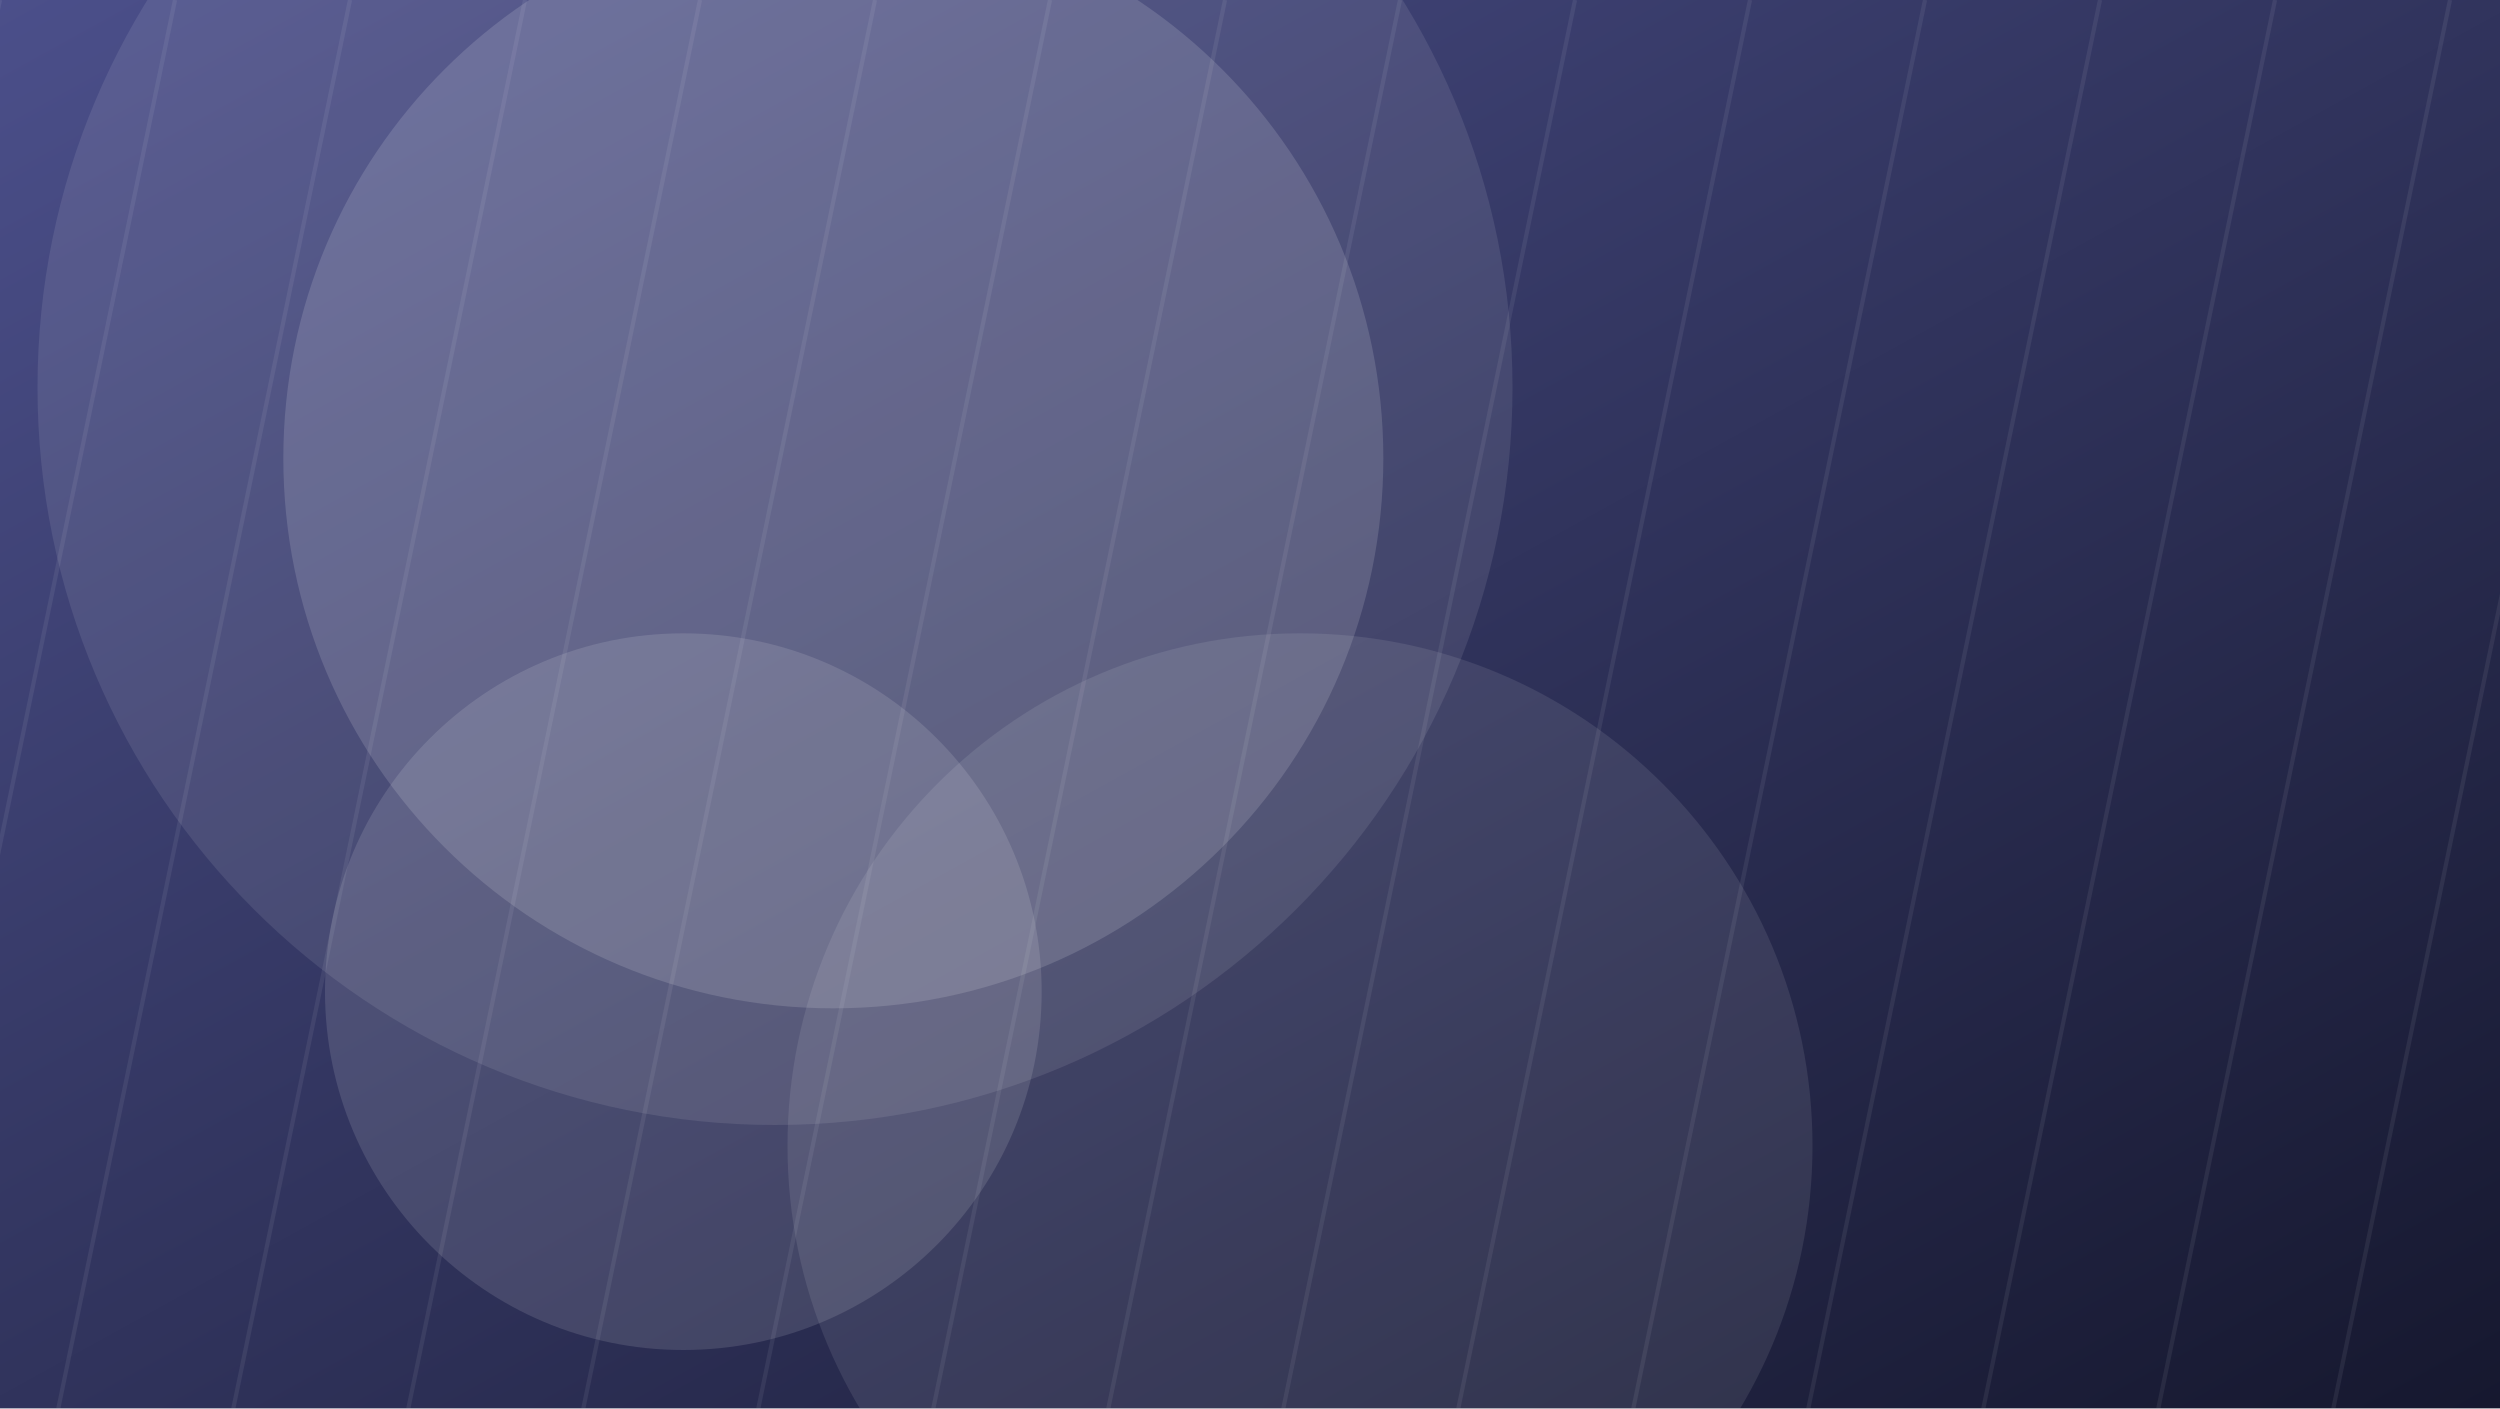
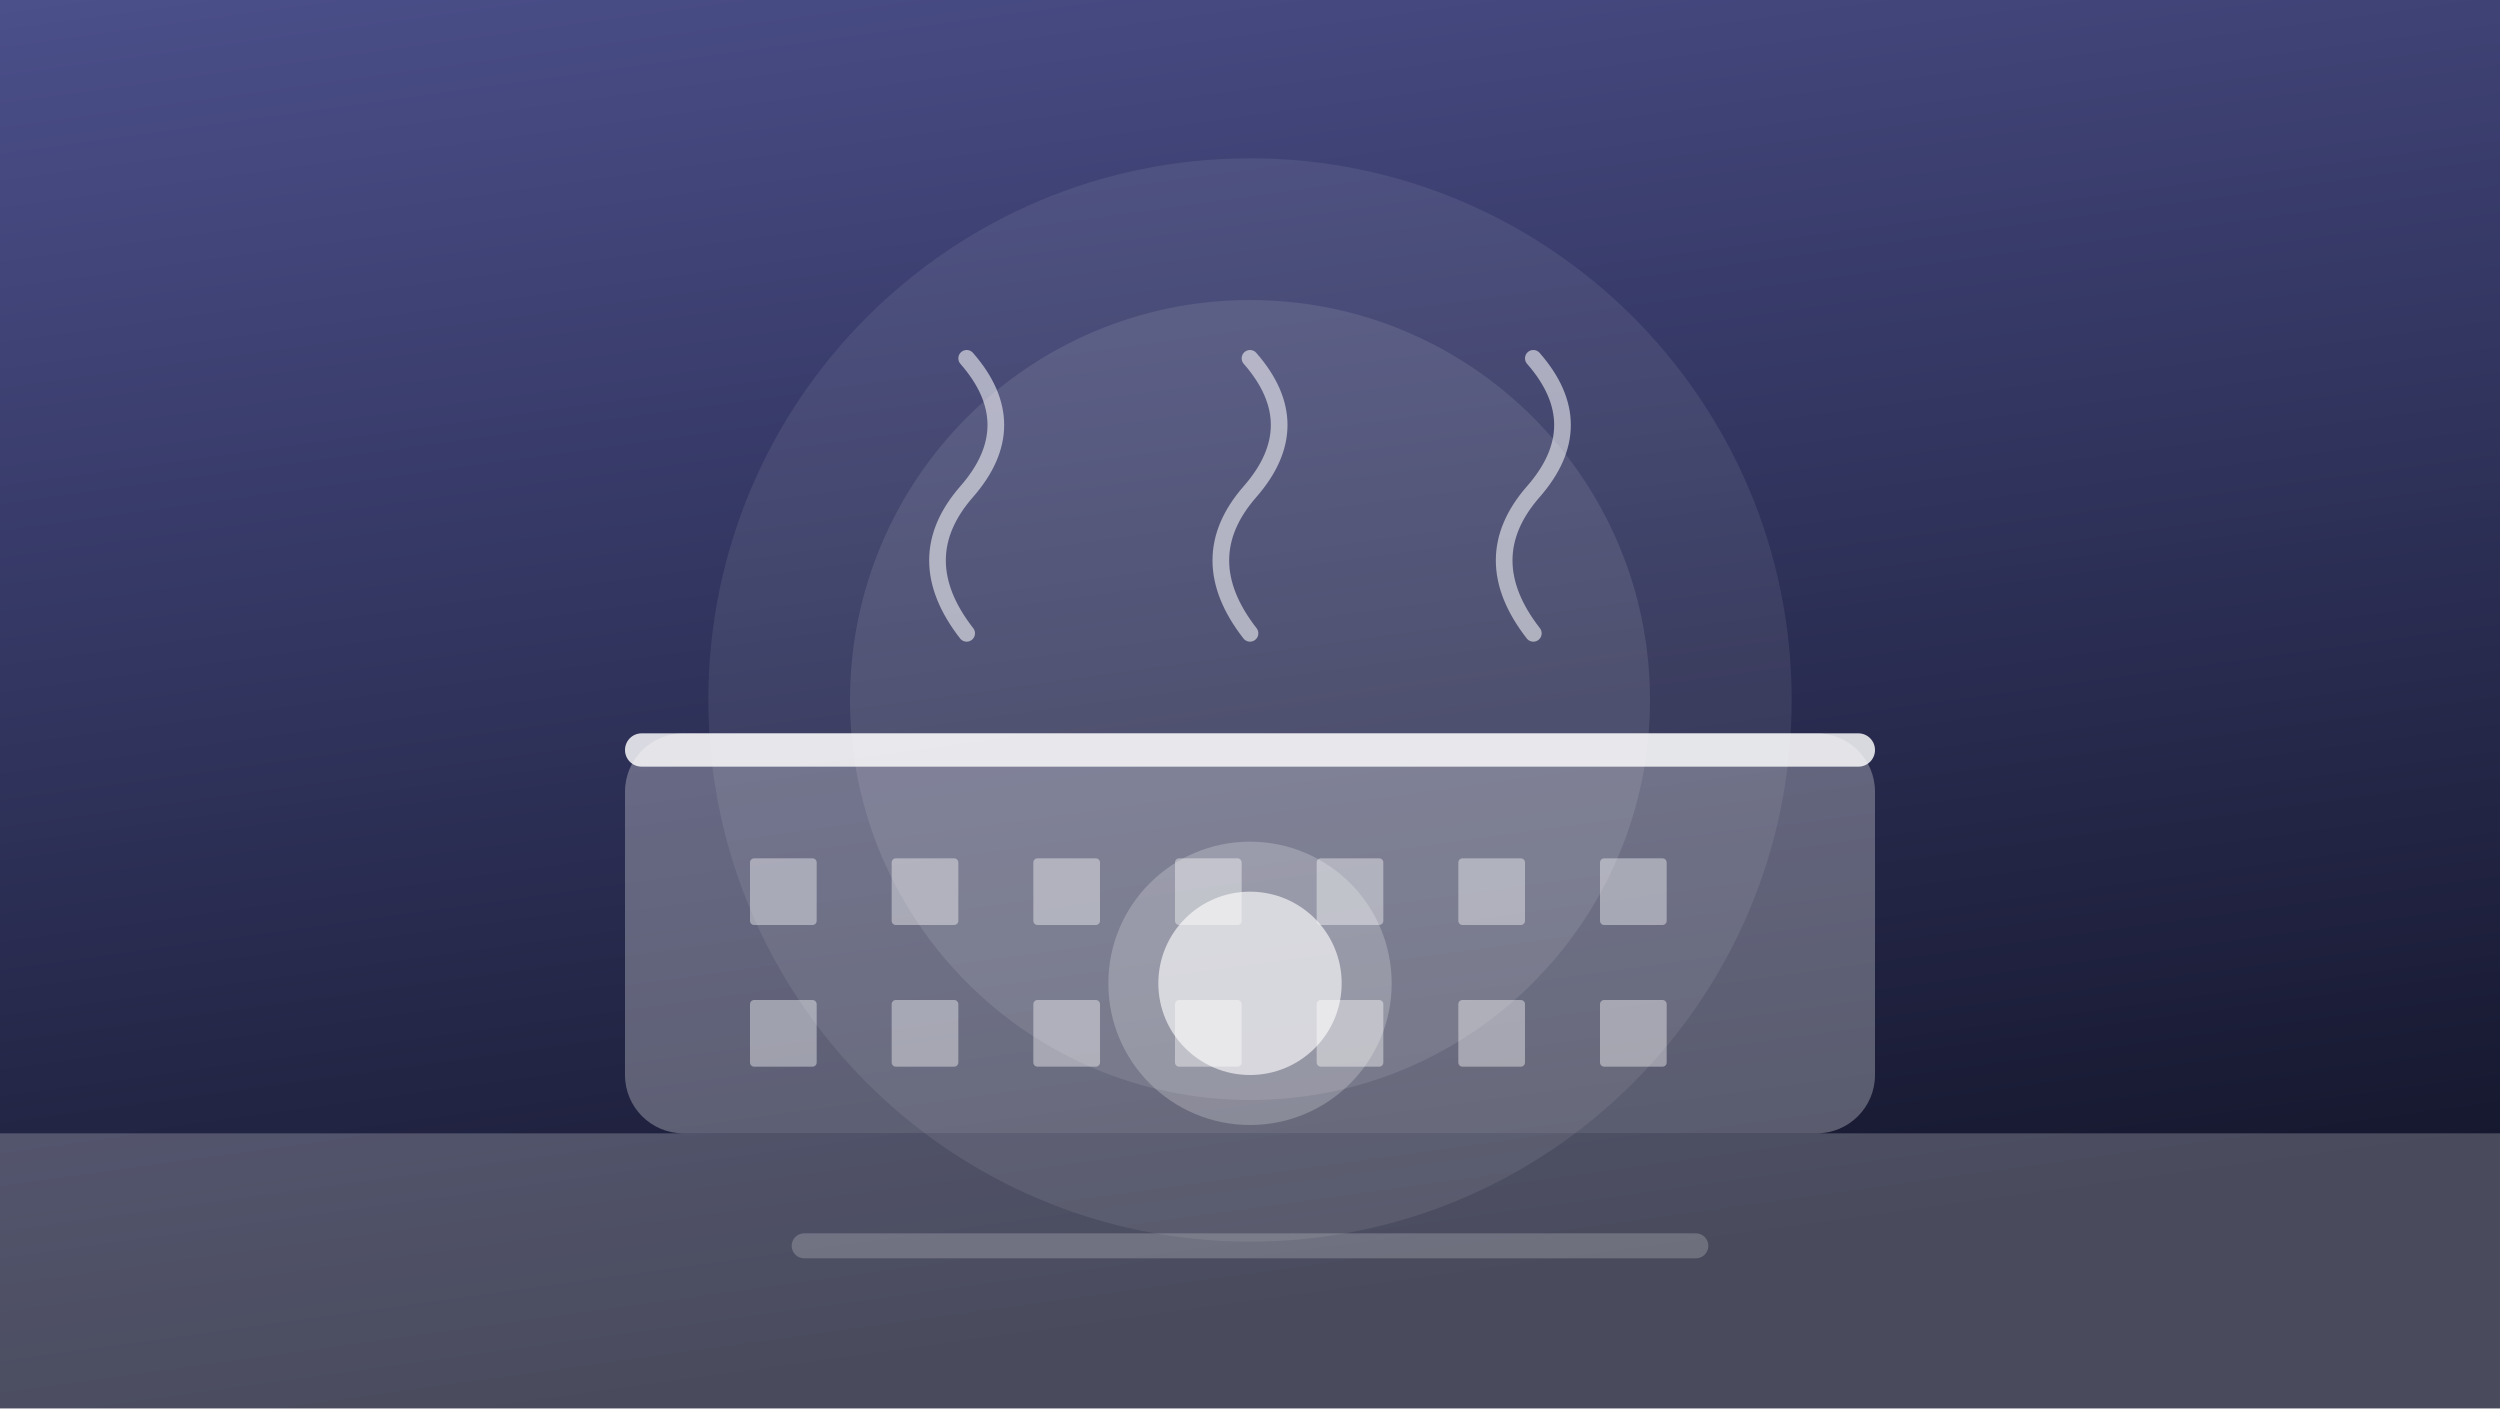
<svg xmlns="http://www.w3.org/2000/svg" viewBox="0 0 600 338" width="600" height="338" role="img" aria-hidden="true">
  <defs>
-     <linearGradient id="g" x1="0" y1="0" x2="1" y2="1">
+     <linearGradient id="bg" x1="0" y1="0" x2=".25" y2="1">
      <stop offset="0" stop-color="#4b4f8a" />
      <stop offset="1" stop-color="#16182f" />
    </linearGradient>
-     <clipPath id="c">
+     <clipPath id="cp">
      <rect width="600" height="338" />
    </clipPath>
  </defs>
-   <g clip-path="url(#c)">
-     <rect width="600" height="338" fill="url(#g)" />
-     <line x1="0" y1="0" x2="-70" y2="338" stroke="#fff" stroke-opacity=".07" stroke-width="1" />
-     <line x1="42" y1="0" x2="-28" y2="338" stroke="#fff" stroke-opacity=".07" stroke-width="1" />
-     <line x1="84" y1="0" x2="14" y2="338" stroke="#fff" stroke-opacity=".07" stroke-width="1" />
-     <line x1="126" y1="0" x2="56" y2="338" stroke="#fff" stroke-opacity=".07" stroke-width="1" />
-     <line x1="168" y1="0" x2="98" y2="338" stroke="#fff" stroke-opacity=".07" stroke-width="1" />
-     <line x1="210" y1="0" x2="140" y2="338" stroke="#fff" stroke-opacity=".07" stroke-width="1" />
-     <line x1="252" y1="0" x2="182" y2="338" stroke="#fff" stroke-opacity=".07" stroke-width="1" />
-     <line x1="294" y1="0" x2="224" y2="338" stroke="#fff" stroke-opacity=".07" stroke-width="1" />
-     <line x1="336" y1="0" x2="266" y2="338" stroke="#fff" stroke-opacity=".07" stroke-width="1" />
-     <line x1="378" y1="0" x2="308" y2="338" stroke="#fff" stroke-opacity=".07" stroke-width="1" />
-     <line x1="420" y1="0" x2="350" y2="338" stroke="#fff" stroke-opacity=".07" stroke-width="1" />
-     <line x1="462" y1="0" x2="392" y2="338" stroke="#fff" stroke-opacity=".07" stroke-width="1" />
-     <line x1="504" y1="0" x2="434" y2="338" stroke="#fff" stroke-opacity=".07" stroke-width="1" />
-     <line x1="546" y1="0" x2="476" y2="338" stroke="#fff" stroke-opacity=".07" stroke-width="1" />
-     <line x1="588" y1="0" x2="518" y2="338" stroke="#fff" stroke-opacity=".07" stroke-width="1" />
-     <line x1="630" y1="0" x2="560" y2="338" stroke="#fff" stroke-opacity=".07" stroke-width="1" />
-     <line x1="672" y1="0" x2="602" y2="338" stroke="#fff" stroke-opacity=".07" stroke-width="1" />
-     <line x1="714" y1="0" x2="644" y2="338" stroke="#fff" stroke-opacity=".07" stroke-width="1" />
-     <line x1="756" y1="0" x2="686" y2="338" stroke="#fff" stroke-opacity=".07" stroke-width="1" />
-     <circle cx="164" cy="238" r="86" fill="#fff" opacity="0.12" />
-     <circle cx="186" cy="93" r="177" fill="#fff" opacity="0.09" />
-     <circle cx="312" cy="275" r="123" fill="#fff" opacity="0.09" />
-     <circle cx="200" cy="110" r="132" fill="#fff" opacity="0.14" />
+   <g clip-path="url(#cp)">
+     <rect width="600" height="338" fill="url(#bg)" />
+     <circle cx="300" cy="168" r="130" fill="#fff" fill-opacity=".08" />
+     <circle cx="300" cy="168" r="96" fill="#fff" fill-opacity=".1" />
+     <rect x="150" y="176" width="300" height="96" rx="14" fill="#fff" fill-opacity=".28" />
+     <rect x="150" y="176" width="300" height="8" rx="4" fill="#fff" fill-opacity=".82" />
+     <rect x="180" y="206" width="16" height="16" rx="1" fill="#fff" fill-opacity=".4" />
+     <rect x="180" y="240" width="16" height="16" rx="1" fill="#fff" fill-opacity=".4" />
+     <rect x="214" y="206" width="16" height="16" rx="1" fill="#fff" fill-opacity=".4" />
+     <rect x="214" y="240" width="16" height="16" rx="1" fill="#fff" fill-opacity=".4" />
+     <rect x="248" y="206" width="16" height="16" rx="1" fill="#fff" fill-opacity=".4" />
+     <rect x="248" y="240" width="16" height="16" rx="1" fill="#fff" fill-opacity=".4" />
+     <rect x="282" y="206" width="16" height="16" rx="1" fill="#fff" fill-opacity=".4" />
+     <rect x="282" y="240" width="16" height="16" rx="1" fill="#fff" fill-opacity=".4" />
+     <rect x="316" y="206" width="16" height="16" rx="1" fill="#fff" fill-opacity=".4" />
+     <rect x="316" y="240" width="16" height="16" rx="1" fill="#fff" fill-opacity=".4" />
+     <rect x="350" y="206" width="16" height="16" rx="1" fill="#fff" fill-opacity=".4" />
+     <rect x="350" y="240" width="16" height="16" rx="1" fill="#fff" fill-opacity=".4" />
+     <rect x="384" y="206" width="16" height="16" rx="1" fill="#fff" fill-opacity=".4" />
+     <rect x="384" y="240" width="16" height="16" rx="1" fill="#fff" fill-opacity=".4" />
+     <path d="M232 152 q-14 -18 0 -34 q14 -16 0 -32" stroke="#fff" stroke-opacity=".55" stroke-width="4" fill="none" stroke-linecap="round" />
+     <path d="M300 152 q-14 -18 0 -34 q14 -16 0 -32" stroke="#fff" stroke-opacity=".55" stroke-width="4" fill="none" stroke-linecap="round" />
+     <path d="M368 152 q-14 -18 0 -34 q14 -16 0 -32" stroke="#fff" stroke-opacity=".55" stroke-width="4" fill="none" stroke-linecap="round" />
+     <circle cx="300" cy="236" r="22" fill="#fff" fill-opacity=".62" />
+     <circle cx="300" cy="236" r="34" fill="#fff" fill-opacity=".22" />
+     <rect x="0" y="272" width="600" height="66" rx="0" fill="#fff" fill-opacity=".22" />
+     <rect x="190" y="296" width="220" height="6" rx="3" fill="#fff" fill-opacity=".2" />
  </g>
</svg>
